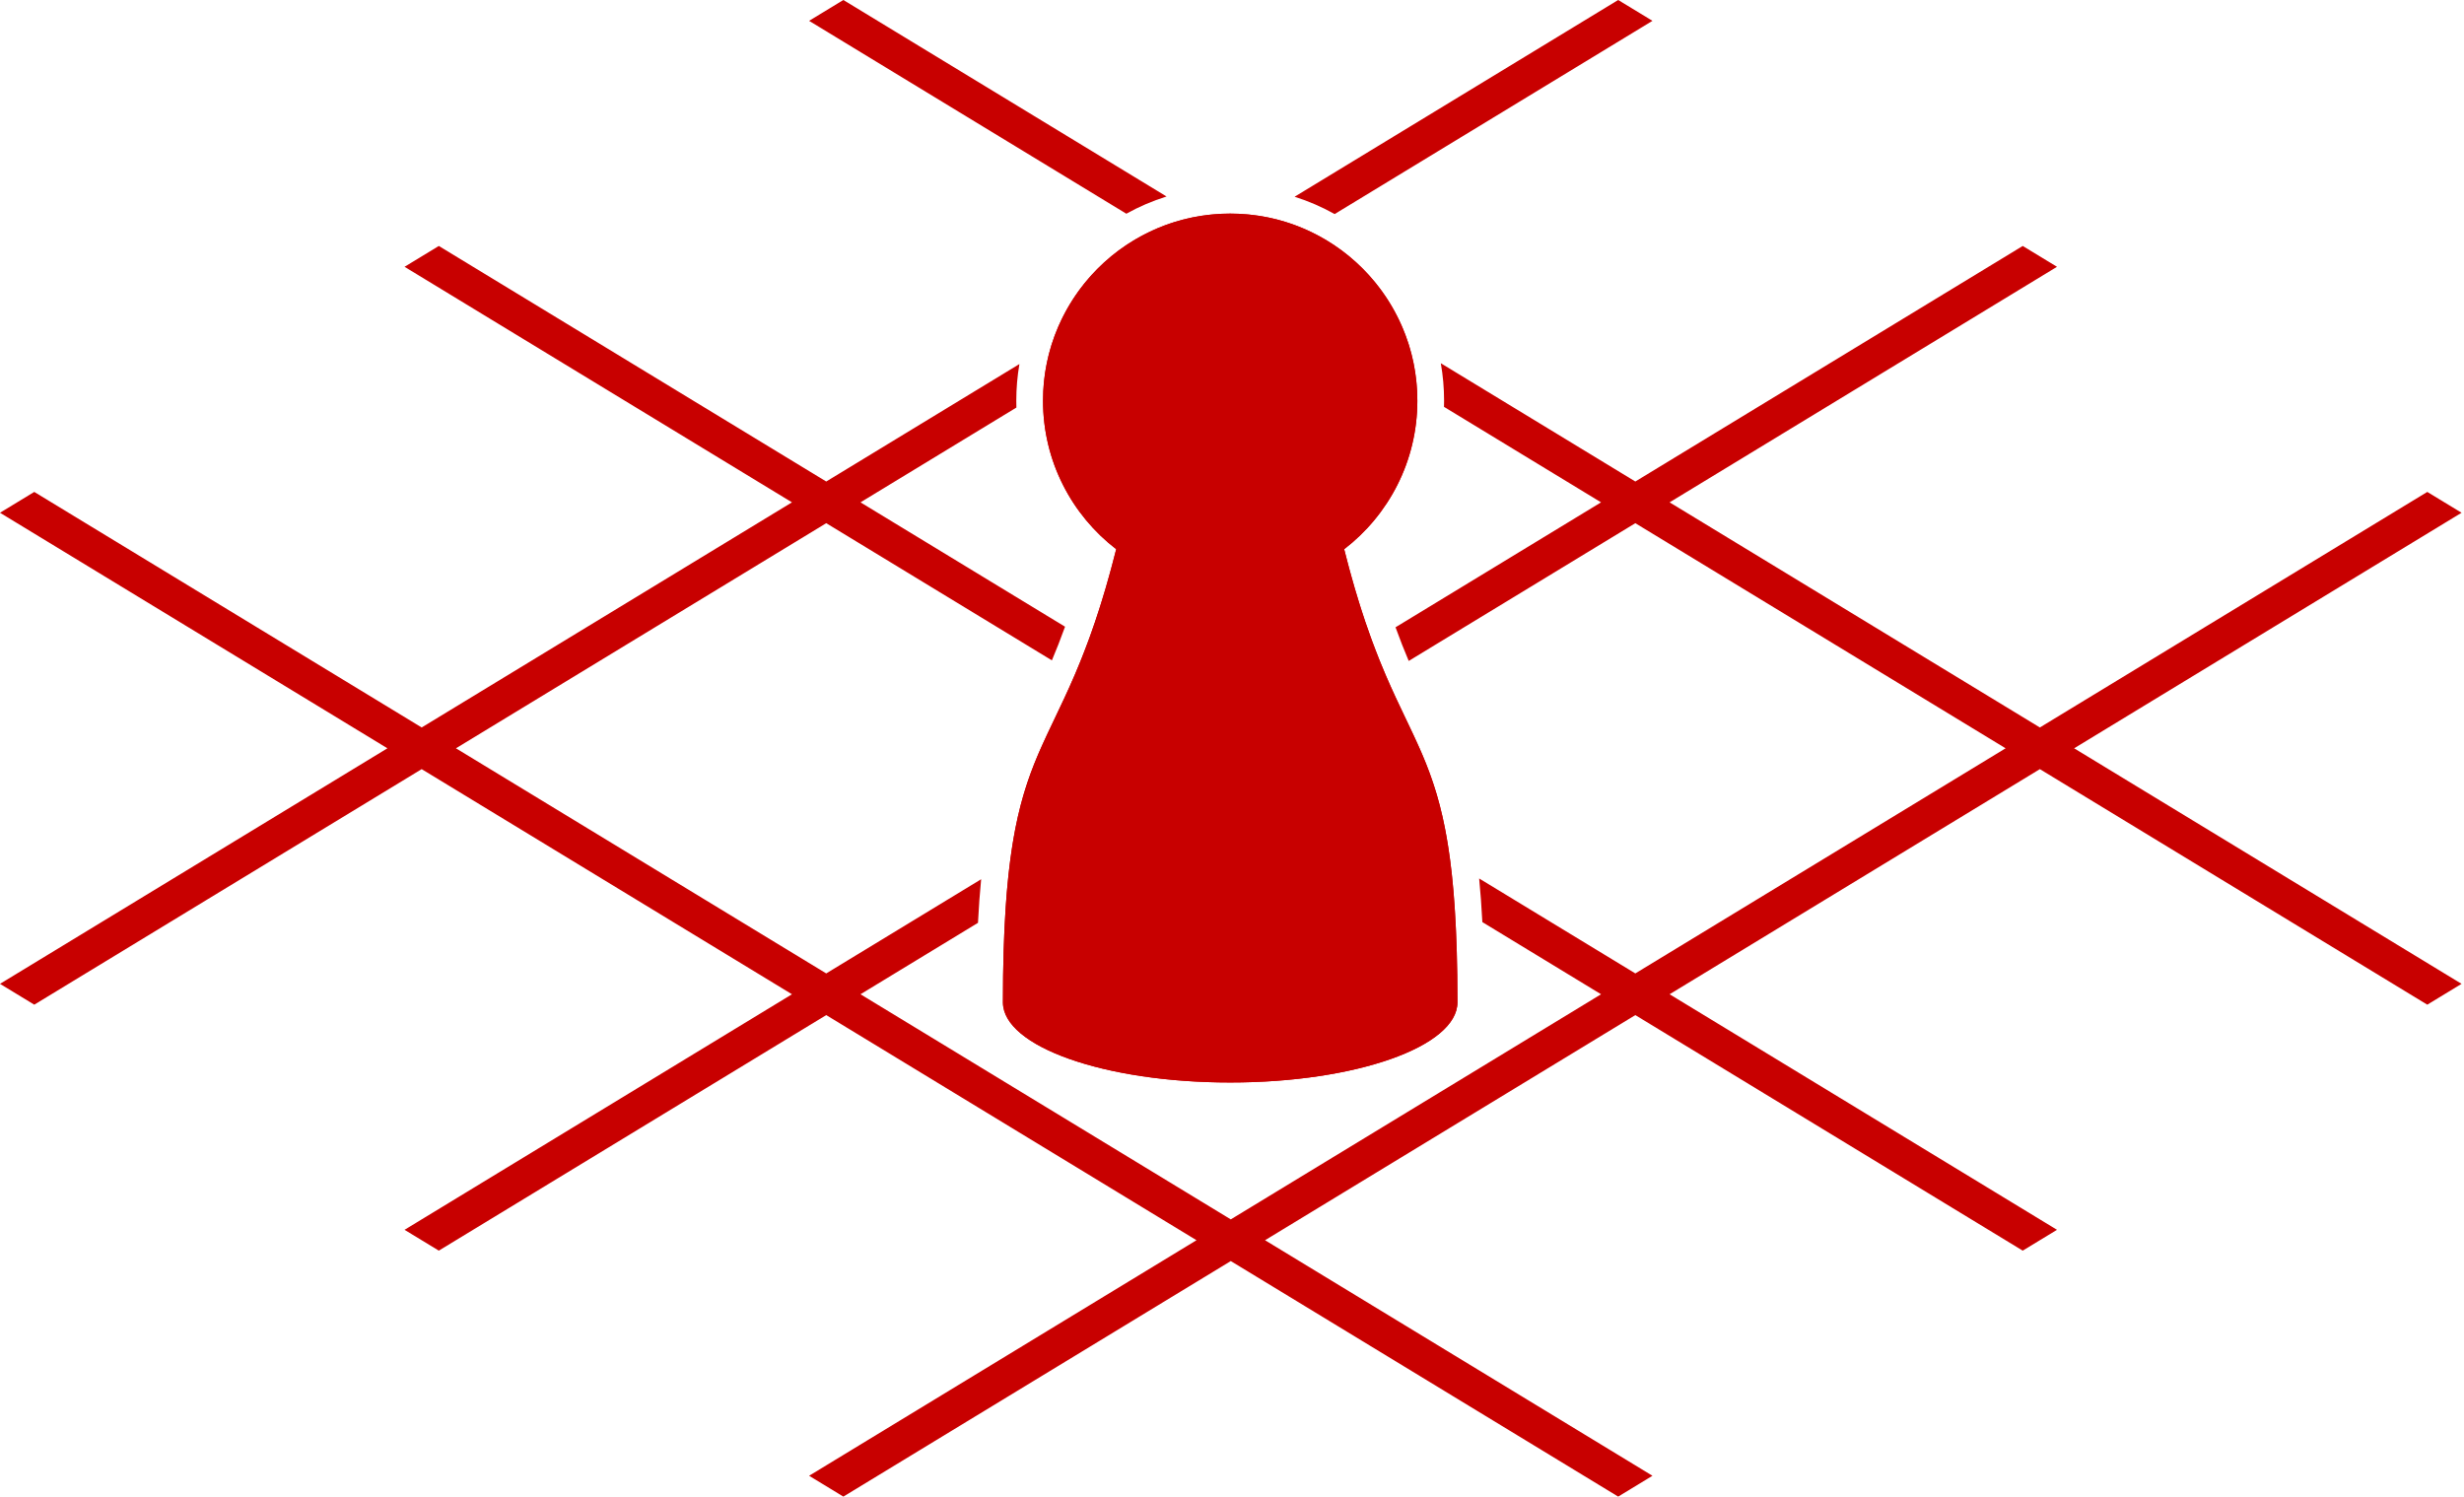
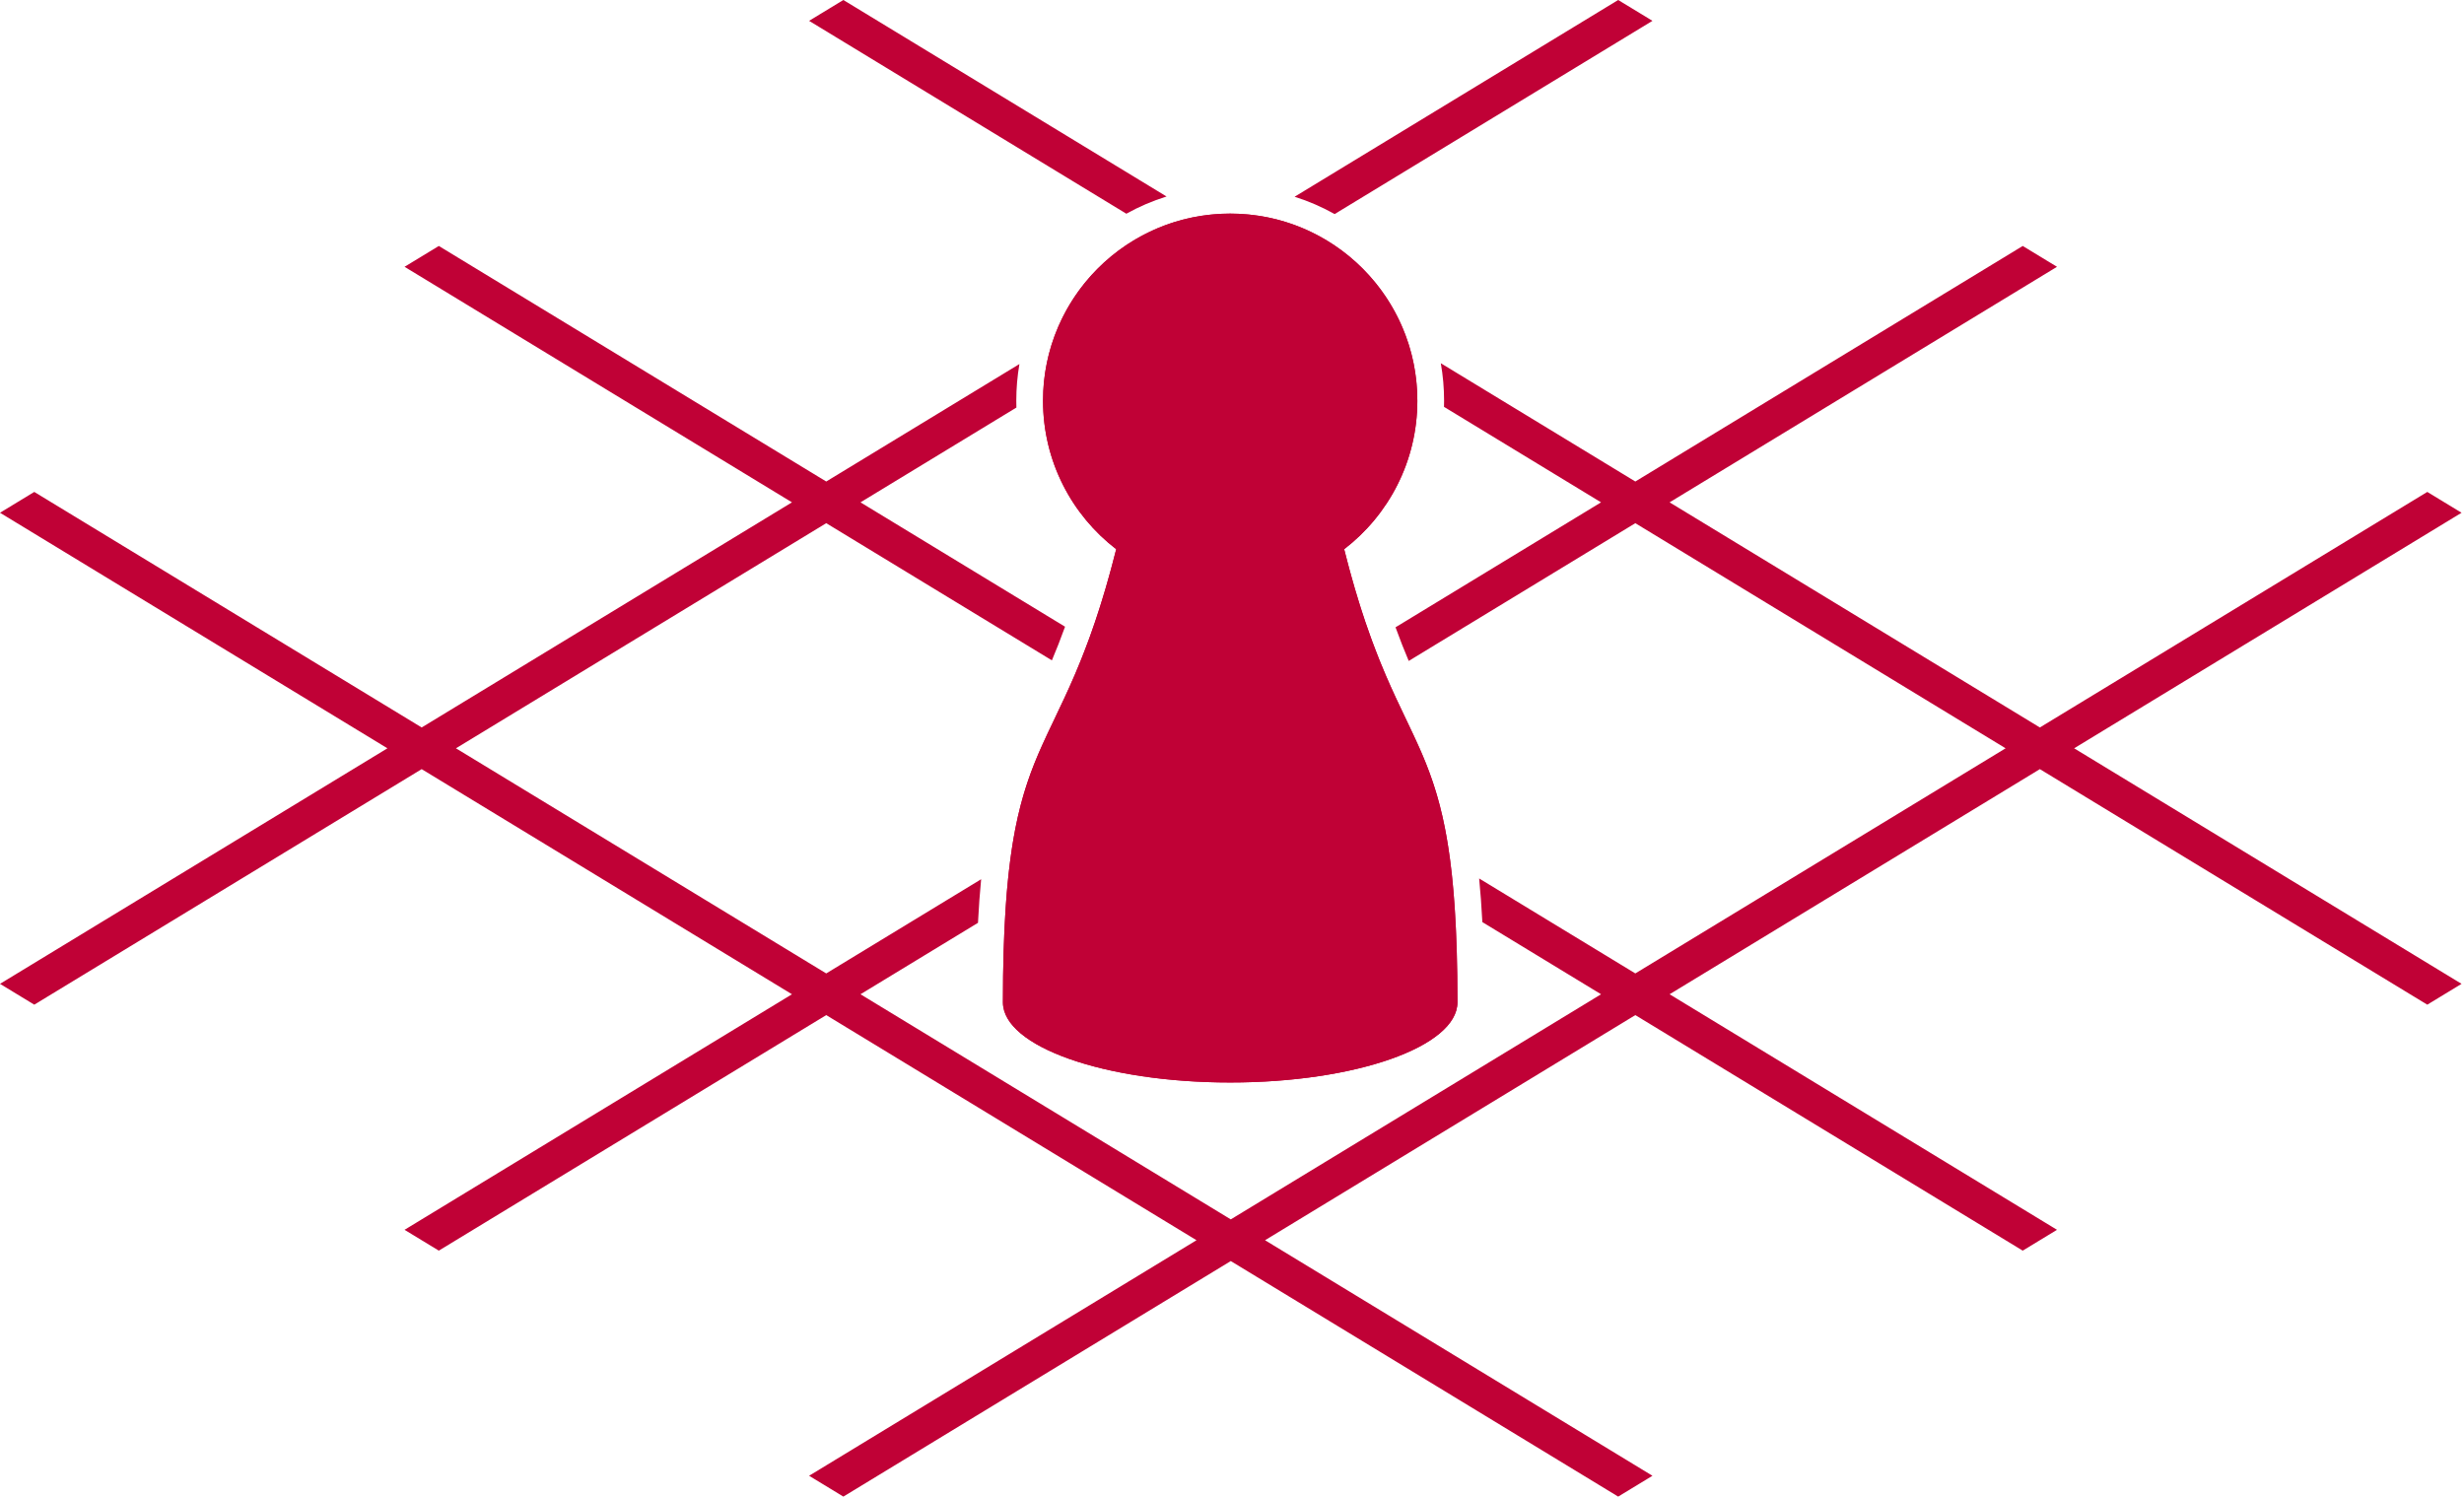
<svg xmlns="http://www.w3.org/2000/svg" width="242" height="147" viewBox="0 0 242 147" fill="none">
-   <path fill-rule="evenodd" clip-rule="evenodd" d="M132.017 53.943C136.387 50.583 139.204 45.301 139.204 39.362C139.204 39.024 139.194 38.688 139.176 38.354C139.09 36.755 138.799 35.211 138.33 33.746C136.744 28.798 133.118 24.763 128.443 22.63C127.041 21.99 125.544 21.522 123.98 21.251C122.954 21.073 121.899 20.981 120.822 20.981C119.777 20.981 118.752 21.068 117.754 21.235C116.182 21.5 114.677 21.963 113.267 22.6C108.532 24.737 104.865 28.822 103.286 33.833C102.826 35.294 102.543 36.834 102.463 38.426C102.448 38.736 102.44 39.048 102.44 39.362C102.44 45.301 105.257 50.583 109.627 53.943C108.706 57.609 107.785 60.518 106.889 62.947C106.444 64.152 106.006 65.239 105.577 66.242C104.882 67.866 104.211 69.268 103.578 70.591C101.642 74.637 100.058 77.948 99.2 84.636C99.032 85.945 98.891 87.384 98.782 88.983C98.599 91.646 98.501 94.753 98.501 98.447C98.501 102.798 108.494 106.325 120.822 106.325C133.149 106.325 143.143 102.798 143.143 98.447C143.143 94.719 143.043 91.589 142.857 88.91C142.746 87.309 142.604 85.869 142.434 84.56C141.573 77.923 139.994 74.621 138.066 70.591C137.44 69.283 136.777 67.898 136.09 66.298C135.661 65.296 135.221 64.209 134.776 63.004C133.874 60.564 132.945 57.638 132.017 53.943Z" fill="#C80000" />
-   <path d="M198.661 24.159L160.612 47.295L141.508 35.678C141.719 36.874 141.83 38.106 141.83 39.362C141.83 39.563 141.827 39.763 141.821 39.962L157.246 49.341L137.061 61.614C137.5 62.827 137.932 63.915 138.357 64.919L160.612 51.388L196.979 73.5L160.612 95.612L145.273 86.286C145.402 87.598 145.508 89.019 145.588 90.57L157.246 97.659L120.88 119.771L84.513 97.659L96.052 90.642C96.131 89.093 96.235 87.672 96.363 86.36L81.147 95.612L44.781 73.5L81.147 51.388L103.31 64.863C103.734 63.859 104.166 62.77 104.603 61.557L84.513 49.341L99.825 40.031C99.818 39.809 99.814 39.586 99.814 39.362C99.814 38.133 99.92 36.928 100.122 35.757L81.147 47.295L43.098 24.159L39.732 26.205L77.782 49.341L41.415 71.454L3.366 48.318L0 50.364L38.05 73.5L0 96.636L3.366 98.682L41.415 75.546L77.782 97.659L39.732 120.795L43.098 122.841L81.147 99.705L117.514 121.818L79.465 144.954L82.83 147L120.88 123.864L158.929 147L162.295 144.954L124.245 121.818L160.612 99.705L198.661 122.841L202.027 120.795L163.978 97.659L200.344 75.546L238.394 98.682L241.759 96.636L203.71 73.5L241.759 50.364L238.394 48.318L200.344 71.454L163.978 49.341L202.027 26.205L198.661 24.159Z" fill="#C80000" />
-   <path d="M162.295 2.046L158.929 0L127.148 19.324C128.526 19.759 129.842 20.331 131.081 21.026L162.295 2.046Z" fill="#C80000" />
-   <path d="M82.83 0L79.465 2.046L110.623 20.992C111.867 20.3 113.189 19.73 114.572 19.3L82.83 0Z" fill="#C80000" />
-   <path d="M143.143 98.447C143.143 102.798 133.149 106.325 120.822 106.325C108.494 106.325 98.501 102.798 98.501 98.447C98.501 70.603 104.058 76.103 109.627 53.943C105.257 50.583 102.44 45.301 102.44 39.362C102.44 29.21 110.67 20.981 120.822 20.981C130.974 20.981 139.204 29.21 139.204 39.362C139.204 45.301 136.387 50.583 132.017 53.943C137.585 76.103 143.143 70.603 143.143 98.447Z" fill="#C80000" />
+   <path fill-rule="evenodd" clip-rule="evenodd" d="M132.017 53.943C136.387 50.583 139.204 45.301 139.204 39.362C139.204 39.024 139.194 38.688 139.176 38.354C139.09 36.755 138.799 35.211 138.33 33.746C136.744 28.798 133.118 24.763 128.443 22.63C127.041 21.99 125.544 21.522 123.98 21.251C122.954 21.073 121.899 20.981 120.822 20.981C119.777 20.981 118.752 21.068 117.754 21.235C116.182 21.5 114.677 21.963 113.267 22.6C108.532 24.737 104.865 28.822 103.286 33.833C102.826 35.294 102.543 36.834 102.463 38.426C102.448 38.736 102.44 39.048 102.44 39.362C102.44 45.301 105.257 50.583 109.627 53.943C108.706 57.609 107.785 60.518 106.889 62.947C106.444 64.152 106.006 65.239 105.577 66.242C104.882 67.866 104.211 69.268 103.578 70.591C101.642 74.637 100.058 77.948 99.2 84.636C99.032 85.945 98.891 87.384 98.782 88.983C98.599 91.646 98.501 94.753 98.501 98.447C98.501 102.798 108.494 106.325 120.822 106.325C133.149 106.325 143.143 102.798 143.143 98.447C143.143 94.719 143.043 91.589 142.857 88.91C142.746 87.309 142.604 85.869 142.434 84.56C141.573 77.923 139.994 74.621 138.066 70.591C137.44 69.283 136.777 67.898 136.09 66.298C135.661 65.296 135.221 64.209 134.776 63.004C133.874 60.564 132.945 57.638 132.017 53.943Z" fill="#C00136" />
+   <path d="M198.661 24.159L160.612 47.295L141.508 35.678C141.719 36.874 141.83 38.106 141.83 39.362C141.83 39.563 141.827 39.763 141.821 39.962L157.246 49.341L137.061 61.614C137.5 62.827 137.932 63.915 138.357 64.919L160.612 51.388L196.979 73.5L160.612 95.612L145.273 86.286C145.402 87.598 145.508 89.019 145.588 90.57L157.246 97.659L120.88 119.771L84.513 97.659L96.052 90.642C96.131 89.093 96.235 87.672 96.363 86.36L81.147 95.612L44.781 73.5L81.147 51.388L103.31 64.863C103.734 63.859 104.166 62.77 104.603 61.557L84.513 49.341L99.825 40.031C99.818 39.809 99.814 39.586 99.814 39.362C99.814 38.133 99.92 36.928 100.122 35.757L81.147 47.295L43.098 24.159L39.732 26.205L77.782 49.341L41.415 71.454L3.366 48.318L0 50.364L38.05 73.5L0 96.636L3.366 98.682L41.415 75.546L77.782 97.659L39.732 120.795L43.098 122.841L81.147 99.705L117.514 121.818L79.465 144.954L82.83 147L120.88 123.864L158.929 147L162.295 144.954L124.245 121.818L160.612 99.705L198.661 122.841L202.027 120.795L163.978 97.659L200.344 75.546L238.394 98.682L241.759 96.636L203.71 73.5L241.759 50.364L238.394 48.318L200.344 71.454L163.978 49.341L202.027 26.205L198.661 24.159Z" fill="#C00136" />
+   <path d="M162.295 2.046L158.929 0L127.148 19.324C128.526 19.759 129.842 20.331 131.081 21.026L162.295 2.046Z" fill="#C00136" />
+   <path d="M82.83 0L79.465 2.046L110.623 20.992C111.867 20.3 113.189 19.73 114.572 19.3L82.83 0Z" fill="#C00136" />
+   <path d="M143.143 98.447C143.143 102.798 133.149 106.325 120.822 106.325C108.494 106.325 98.501 102.798 98.501 98.447C98.501 70.603 104.058 76.103 109.627 53.943C105.257 50.583 102.44 45.301 102.44 39.362C102.44 29.21 110.67 20.981 120.822 20.981C130.974 20.981 139.204 29.21 139.204 39.362C139.204 45.301 136.387 50.583 132.017 53.943C137.585 76.103 143.143 70.603 143.143 98.447Z" fill="#C00136" />
</svg>
